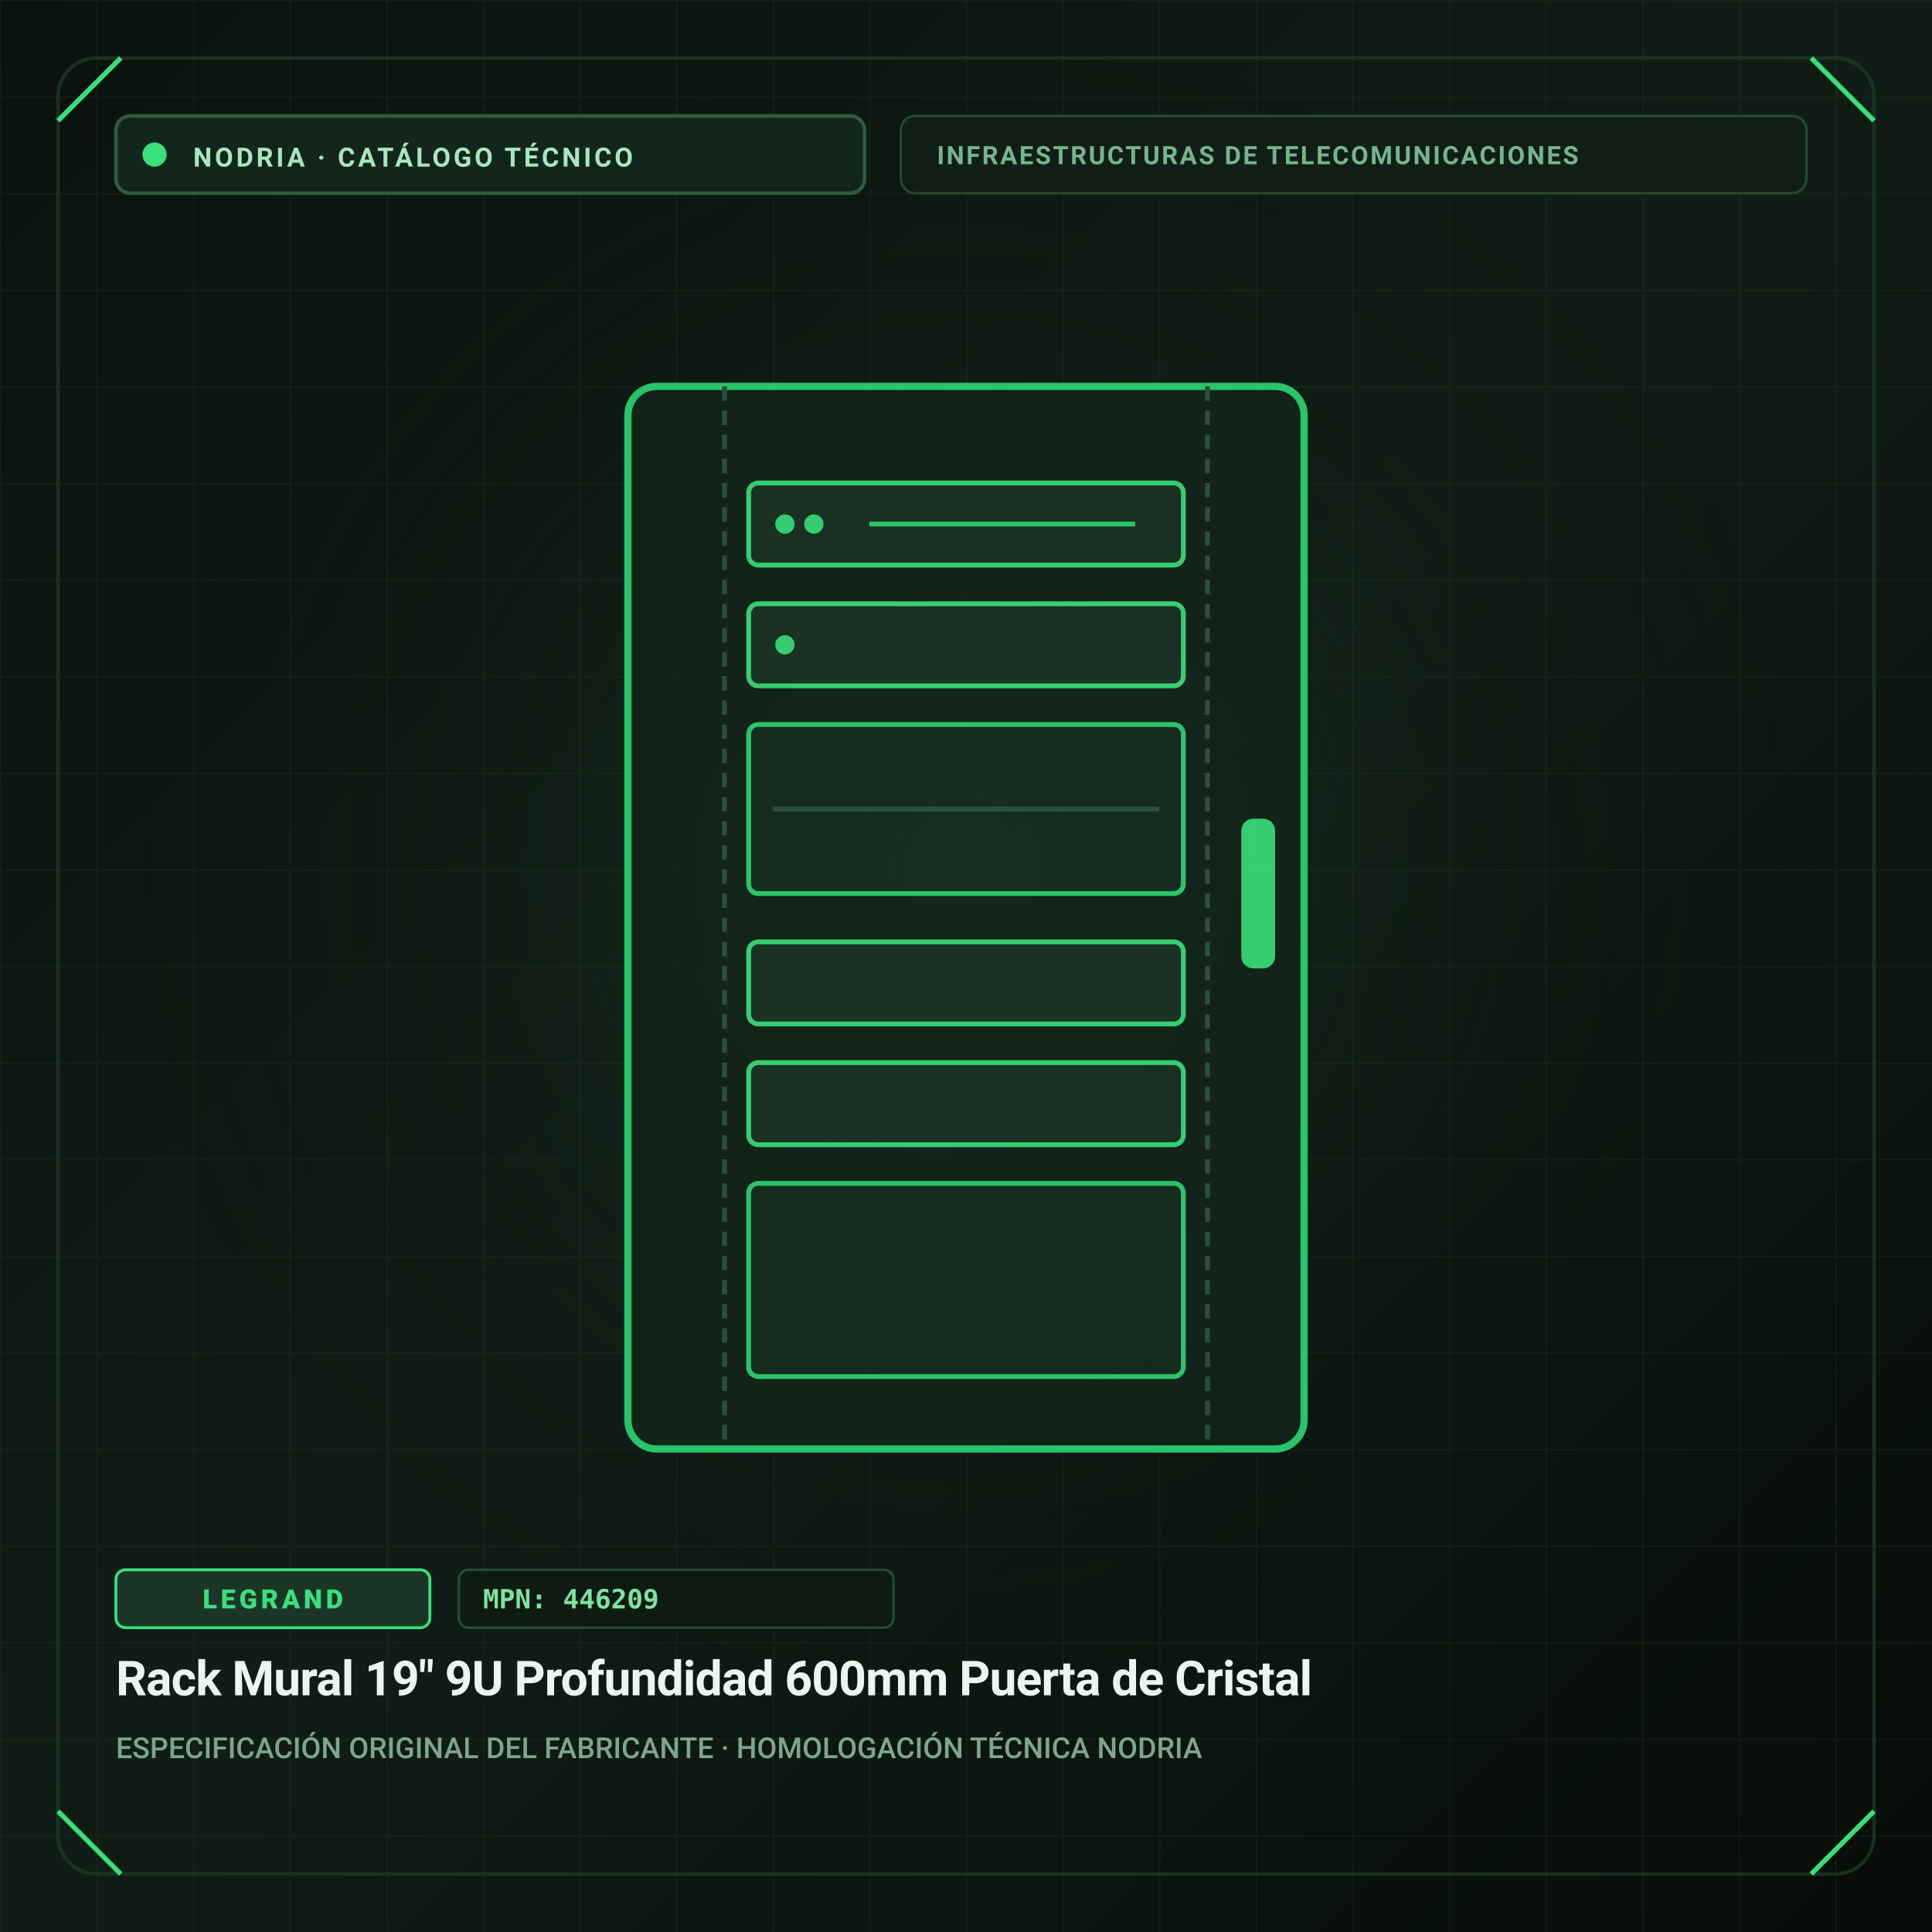
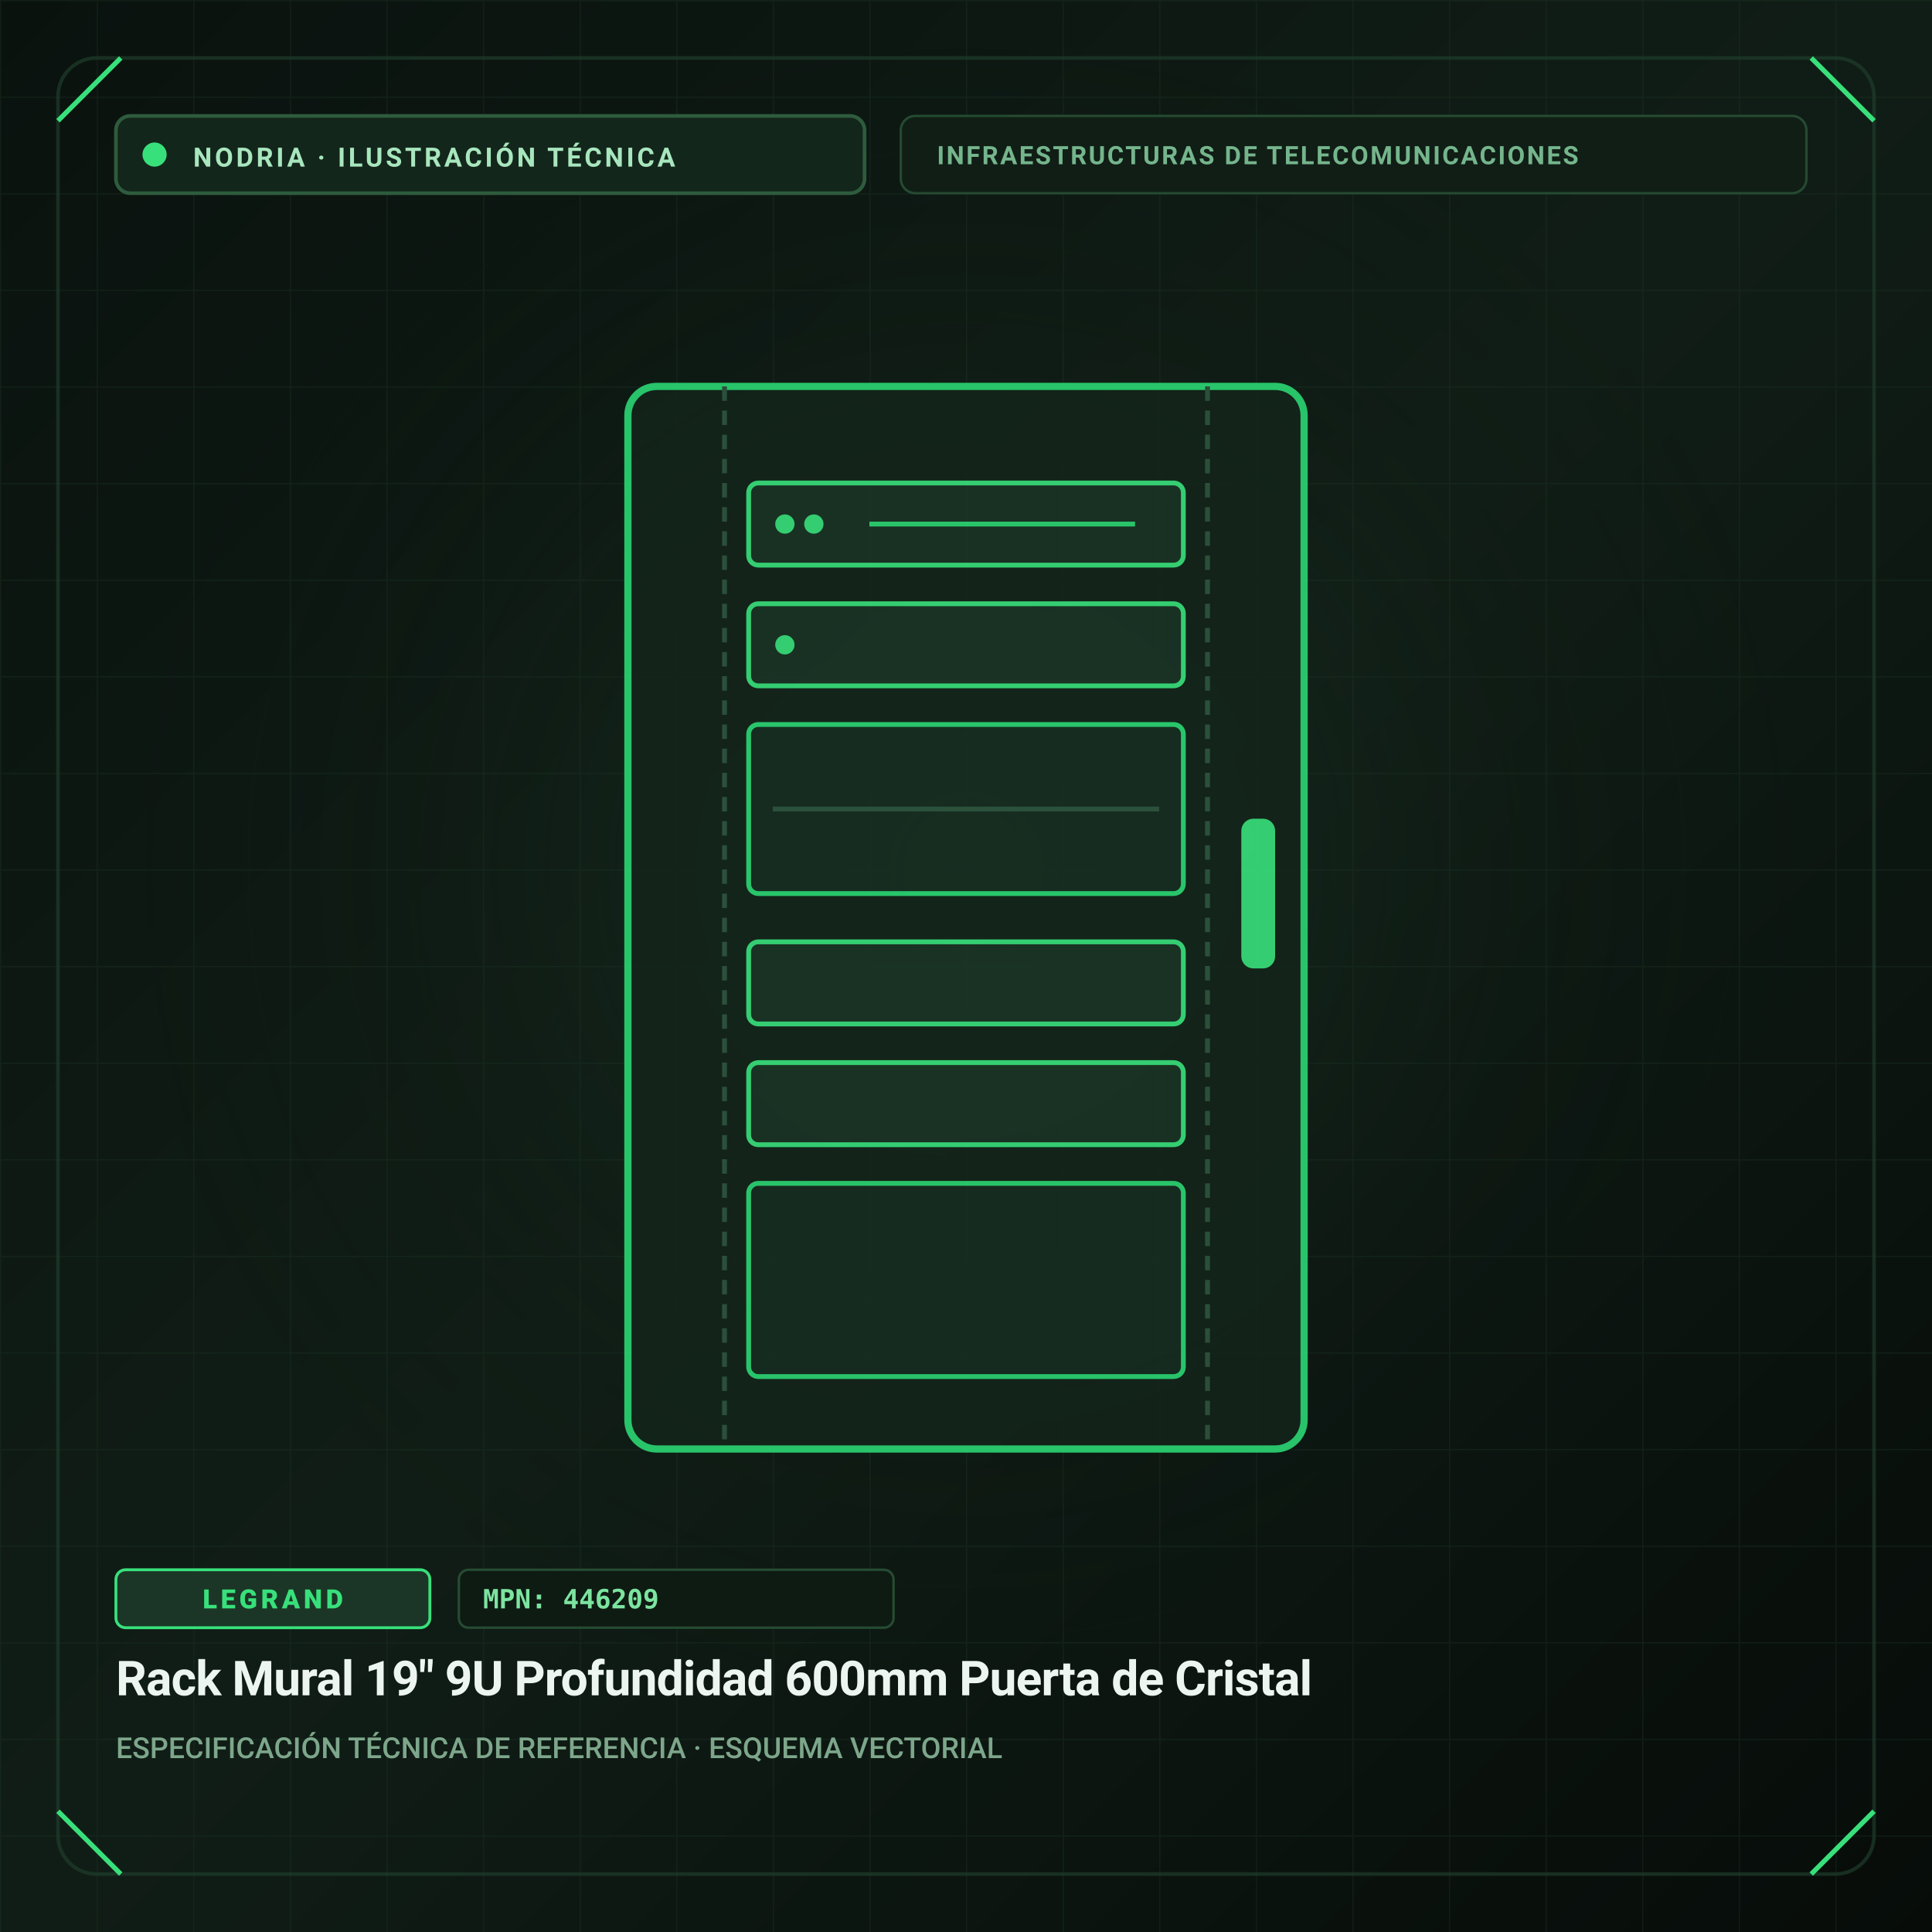
<svg xmlns="http://www.w3.org/2000/svg" viewBox="0 0 800 800" width="800" height="800">
  <defs>
    <linearGradient id="bg-grad" x1="0%" y1="0%" x2="100%" y2="100%">
      <stop offset="0%" stop-color="#0a120e" />
      <stop offset="50%" stop-color="#101d16" />
      <stop offset="100%" stop-color="#070c09" />
    </linearGradient>
    <radialGradient id="center-glow" cx="50%" cy="45%" r="45%">
      <stop offset="0%" stop-color="#234c34" stop-opacity="0.45" />
      <stop offset="70%" stop-color="#101e16" stop-opacity="0.1" />
      <stop offset="100%" stop-color="#0a120e" stop-opacity="0" />
    </radialGradient>
    <pattern id="tech-grid" width="40" height="40" patternUnits="userSpaceOnUse">
      <path d="M 40 0 L 0 0 0 40" fill="none" stroke="#1d3829" stroke-width="1" stroke-opacity="0.35" />
    </pattern>
  </defs>
  <rect width="800" height="800" fill="url(#bg-grad)" />
  <rect width="800" height="800" fill="url(#center-glow)" />
  <rect width="800" height="800" fill="url(#tech-grid)" />
  <rect x="24" y="24" width="752" height="752" rx="16" fill="none" stroke="#1f3d2b" stroke-width="1.5" stroke-opacity="0.7" />
  <line x1="24" y1="50" x2="50" y2="24" stroke="#38e07b" stroke-width="2" />
  <line x1="776" y1="50" x2="750" y2="24" stroke="#38e07b" stroke-width="2" />
  <line x1="24" y1="750" x2="50" y2="776" stroke="#38e07b" stroke-width="2" />
  <line x1="776" y1="750" x2="750" y2="776" stroke="#38e07b" stroke-width="2" />
  <g transform="translate(48, 48)">
    <rect x="0" y="0" width="310" height="32" rx="6" fill="#13261b" stroke="#2e5c3e" stroke-width="1.5" />
    <circle cx="16" cy="16" r="5" fill="#38e07b" />
-     <text x="32" y="21" font-family="-apple-system, BlinkMacSystemFont, 'Segoe UI', Roboto, sans-serif" font-size="11" font-weight="700" fill="#a8e6be" letter-spacing="1.2">NODRIA · CATÁLOGO TÉCNICO</text>
+     <text x="32" y="21" font-family="-apple-system, BlinkMacSystemFont, 'Segoe UI', Roboto, sans-serif" font-size="11" font-weight="700" fill="#a8e6be" letter-spacing="1.2">NODRIA · ILUSTRACIÓN TÉCNICA</text>
    <rect x="325" y="0" width="375" height="32" rx="6" fill="#101e16" stroke="#254a32" stroke-width="1" />
    <text x="340" y="20" font-family="-apple-system, BlinkMacSystemFont, 'Segoe UI', Roboto, sans-serif" font-size="10.5" font-weight="600" fill="#75b58c" letter-spacing="0.8">INFRAESTRUCTURAS DE TELECOMUNICACIONES</text>
  </g>
  <g id="product-schematic">
    <g stroke="#38e07b" stroke-width="2" fill="none" opacity="0.9">
      <rect x="260" y="160" width="280" height="440" rx="12" stroke="#2bd673" stroke-width="3" fill="#13231a" />
      <line x1="300" y1="160" x2="300" y2="600" stroke="#2e543e" stroke-dasharray="6,4" />
      <line x1="500" y1="160" x2="500" y2="600" stroke="#2e543e" stroke-dasharray="6,4" />
      <rect x="310" y="200" width="180" height="34" rx="4" fill="#1a3325" stroke="#38e07b" />
      <circle cx="325" cy="217" r="3" fill="#38e07b" />
      <circle cx="337" cy="217" r="3" fill="#38e07b" />
      <line x1="360" y1="217" x2="470" y2="217" stroke="#2bd673" stroke-width="2" />
      <rect x="310" y="250" width="180" height="34" rx="4" fill="#1a3325" stroke="#38e07b" />
      <circle cx="325" cy="267" r="3" fill="#38e07b" />
      <rect x="310" y="300" width="180" height="70" rx="4" fill="#162c20" stroke="#2bd673" />
      <line x1="320" y1="335" x2="480" y2="335" stroke="#2e543e" />
      <rect x="310" y="390" width="180" height="34" rx="4" fill="#1a3325" stroke="#38e07b" />
      <rect x="310" y="440" width="180" height="34" rx="4" fill="#1a3325" stroke="#38e07b" />
      <rect x="310" y="490" width="180" height="80" rx="4" fill="#162c20" stroke="#2bd673" />
      <rect x="515" y="340" width="12" height="60" rx="4" fill="#38e07b" />
    </g>
  </g>
  <g transform="translate(48, 650)">
    <rect x="0" y="0" width="130" height="24" rx="4" fill="#1b3626" stroke="#38e07b" stroke-width="1.2" />
    <text x="65" y="16" font-family="-apple-system, BlinkMacSystemFont, 'Segoe UI', Roboto, sans-serif" font-size="11" font-weight="800" fill="#38e07b" letter-spacing="1.5" text-anchor="middle">LEGRAND</text>
    <rect x="142" y="0" width="180" height="24" rx="4" fill="#0e1b13" stroke="#264c33" stroke-width="1" />
    <text x="152" y="16" font-family="'SF Mono', Consolas, Monaco, monospace" font-size="11" font-weight="600" fill="#7ce49f">MPN: 446209</text>
    <text x="0" y="52" font-family="-apple-system, BlinkMacSystemFont, 'Segoe UI', Roboto, sans-serif" font-size="20" font-weight="700" fill="#ecf5ef" letter-spacing="-0.3">
      Rack Mural 19" 9U Profundidad 600mm Puerta de Cristal
    </text>
    <text x="0" y="78" font-family="-apple-system, BlinkMacSystemFont, 'Segoe UI', Roboto, sans-serif" font-size="12" font-weight="500" fill="#7da68b">
-       ESPECIFICACIÓN ORIGINAL DEL FABRICANTE · HOMOLOGACIÓN TÉCNICA NODRIA
+       ESPECIFICACIÓN TÉCNICA DE REFERENCIA · ESQUEMA VECTORIAL
    </text>
  </g>
</svg>
